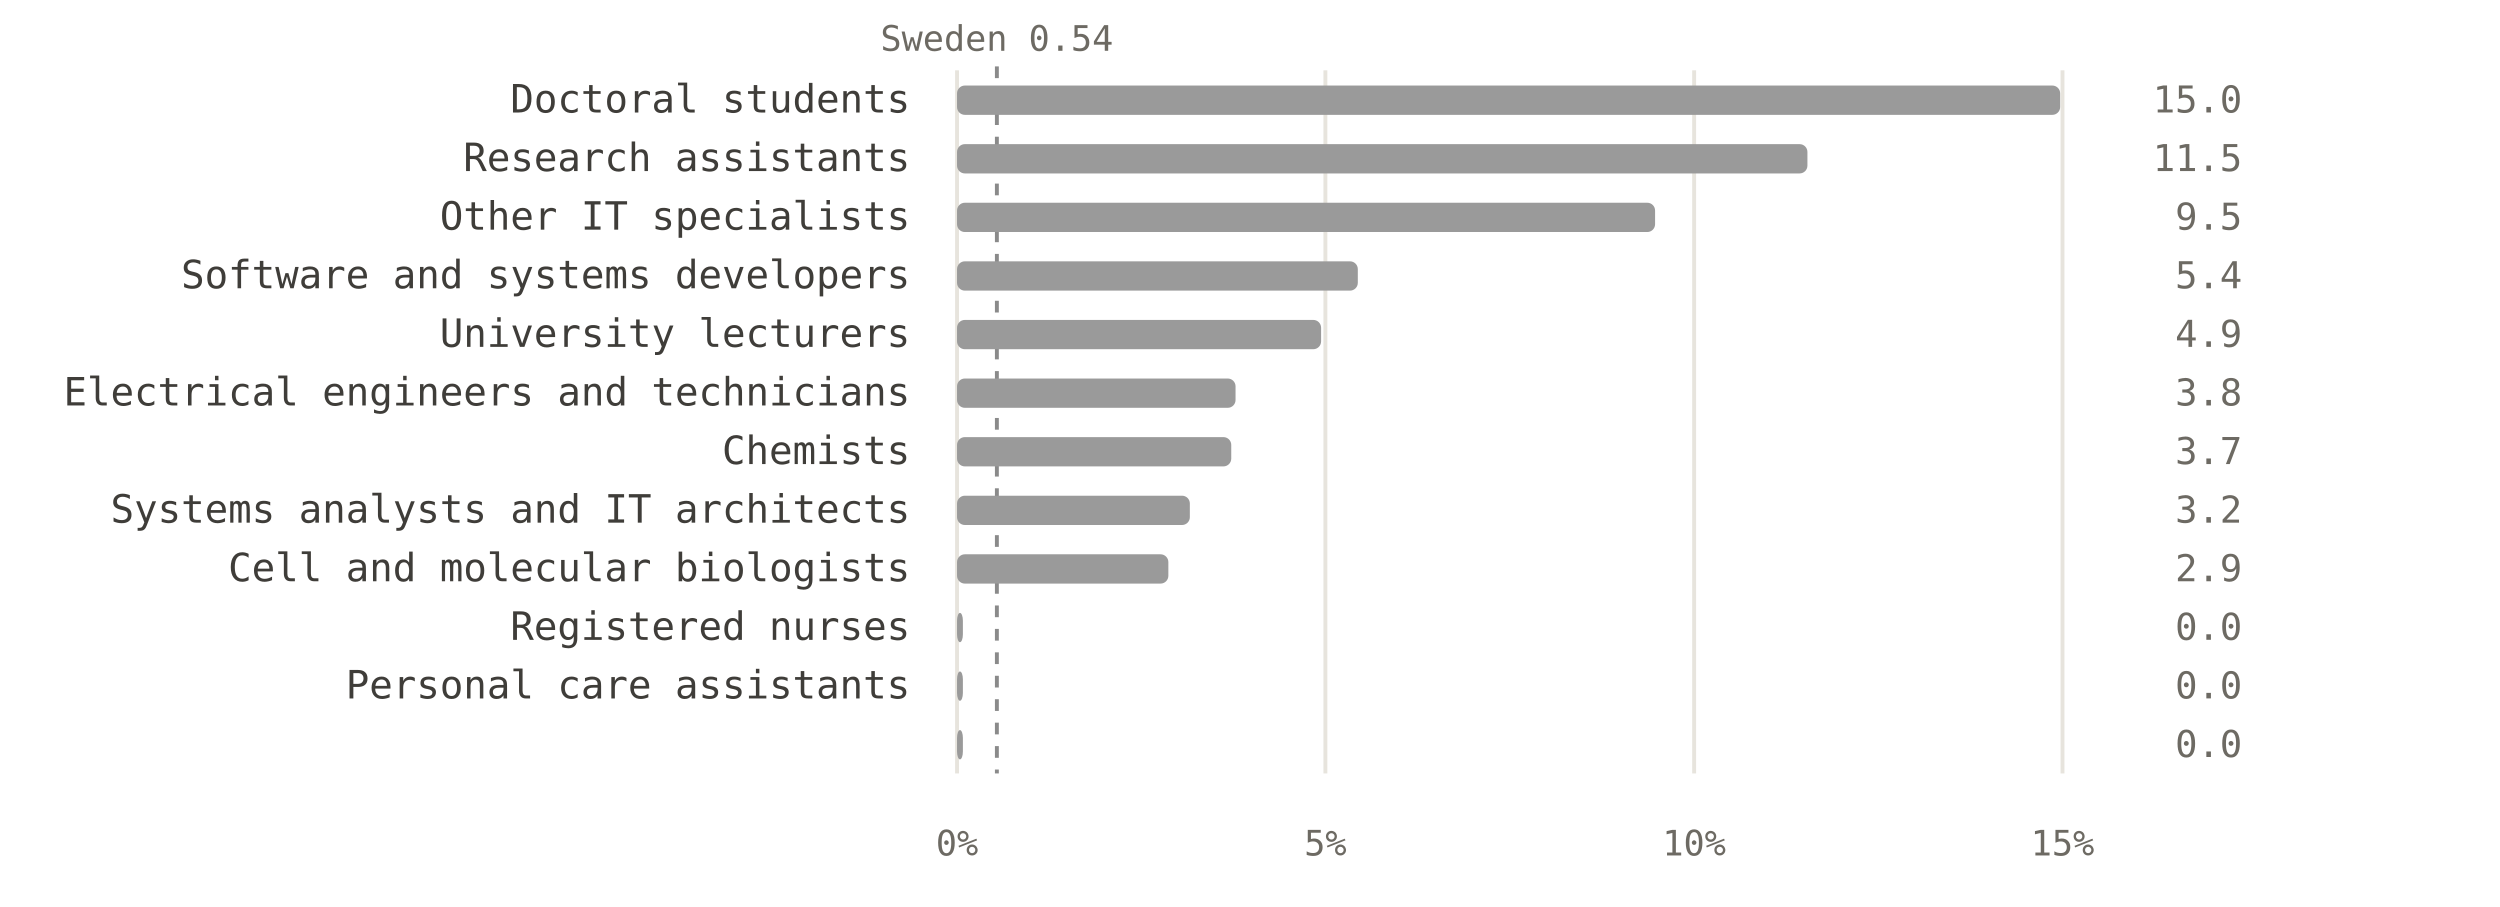
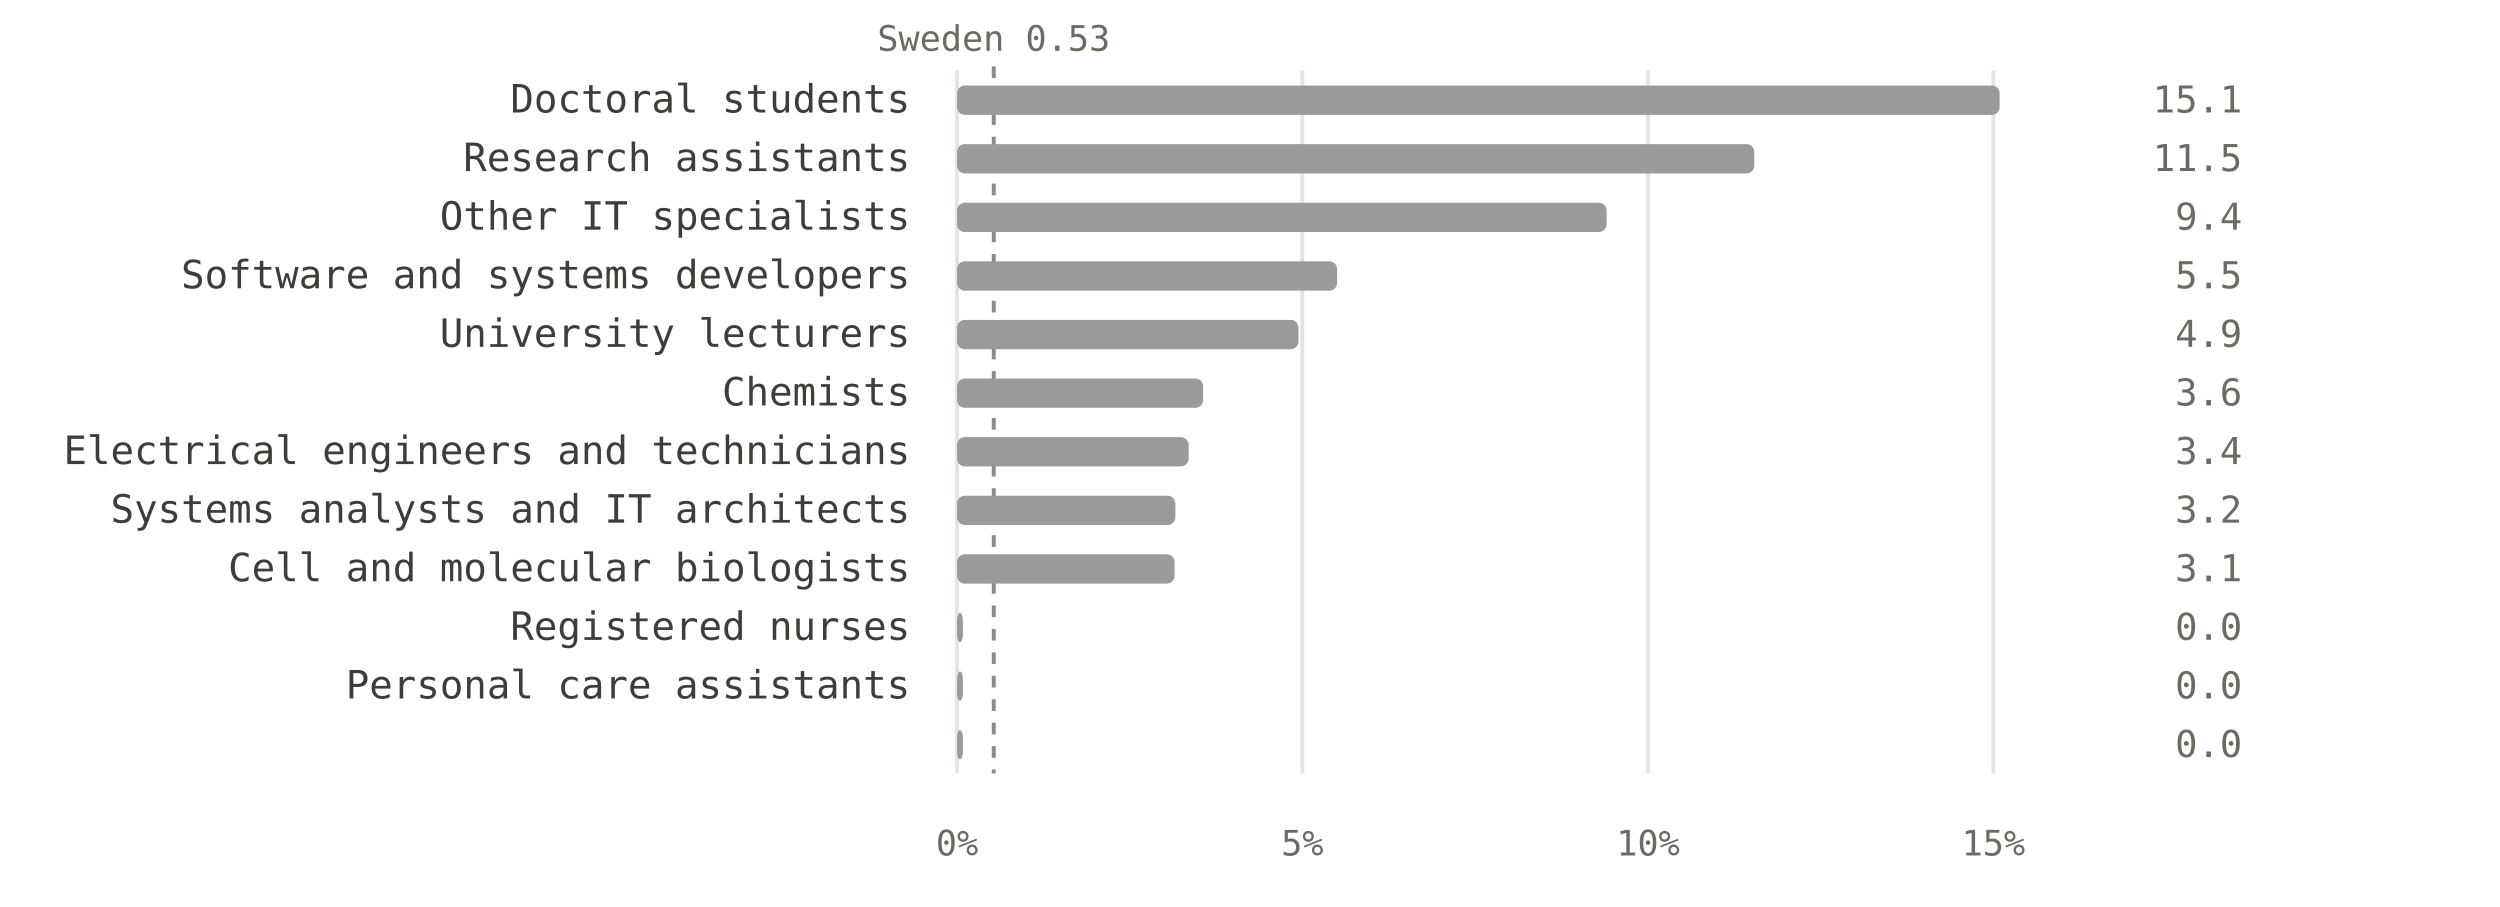
<svg xmlns="http://www.w3.org/2000/svg" class="rankchart barplot" viewBox="0 0 640 232" role="img" aria-label="Ranked bar chart, 12 countries, latest value with change since the previous wave">
  <style>:root{--c1:#0072b2;--c2:#d55e00;--c3:#009e73;--c4:#cc79a7;--ink:#161d2b}.rankchart{font-family:ui-monospace,Menlo,monospace}svg{background:#ffffff}.grid,.rowguide{stroke:#e7e4dd}.rowguide{opacity:.6}.meanline{stroke:#8a8a8a;stroke-dasharray:3 3}.meanlab,.tick{fill:#6d6a63;font-size:9px}.dname{fill:#3f3d39;font-size:10px}.dname.se{fill:#0072b2;font-weight:700}.dot{fill:#9a9a9a}.dot.se{fill:#0072b2}.bar{fill:#9a9a9a}.bar.se{fill:#0072b2}.dval{fill:#6d6a63;font-size:9.5px}.dval.se{fill:#0072b2;font-weight:700}.ddelta{fill:#6d6a63;font-size:8.5px}.trendarea{fill:#0072b2;opacity:.08}.trendline,.trenddash{fill:none;stroke:#0072b2;stroke-width:2}.trenddash{stroke-dasharray:4 3}.trenddot{fill:#0072b2}.trendval{fill:#0072b2;font-size:11px;font-weight:700}.trendcov{fill:#6d6a63;font-size:9px}.sqband{fill:#0072b2;opacity:.10}.sqlo{fill:none;stroke:#009e73;stroke-width:2}.sqhi{fill:none;stroke:#0072b2;stroke-width:2.6}.sqdot.lo{fill:#009e73}.sqdot.hi{fill:#0072b2}.sqval{font-size:11px;font-weight:700}.sqval.lo{fill:#009e73}.sqval.hi{fill:#0072b2}.dumb{display:block}.dbtrack{stroke:#d9d5cd;stroke-width:3}.dblo{fill:#009e73}.dbhi{fill:#0072b2}.figttl{fill:#161d2b;font-size:12px;font-weight:700}.figsrc{fill:#6d6a63;font-size:8.5px}</style>
  <line class="grid" x1="245.0" y1="18" x2="245.0" y2="198" />
  <text class="tick" x="245.0" y="219" text-anchor="middle">0%</text>
-   <line class="grid" x1="339.3" y1="18" x2="339.3" y2="198" />
-   <text class="tick" x="339.3" y="219" text-anchor="middle">5%</text>
-   <line class="grid" x1="433.7" y1="18" x2="433.7" y2="198" />
-   <text class="tick" x="433.7" y="219" text-anchor="middle">10%</text>
-   <line class="grid" x1="528.0" y1="18" x2="528.0" y2="198" />
-   <text class="tick" x="528.0" y="219" text-anchor="middle">15%</text>
-   <line class="meanline" x1="255.2" y1="17" x2="255.2" y2="198" />
-   <text class="meanlab" x="255.2" y="13" text-anchor="middle">Sweden 0.54</text>
+   <line class="grid" x1="333.4" y1="18" x2="333.4" y2="198" />
+   <text class="tick" x="333.4" y="219" text-anchor="middle">5%</text>
+   <line class="grid" x1="421.9" y1="18" x2="421.9" y2="198" />
+   <text class="tick" x="421.9" y="219" text-anchor="middle">10%</text>
+   <line class="grid" x1="510.3" y1="18" x2="510.3" y2="198" />
+   <text class="tick" x="510.3" y="219" text-anchor="middle">15%</text>
+   <line class="meanline" x1="254.4" y1="17" x2="254.4" y2="198" />
+   <text class="meanlab" x="254.4" y="13" text-anchor="middle">Sweden 0.53</text>
  <text class="dname" x="233" y="28.8" text-anchor="end">Doctoral students</text>
-   <rect class="bar" x="245" y="21.9" width="282.4" height="7.5" rx="2" />
-   <text class="dval" x="574" y="28.8" text-anchor="end">15.0</text>
+   <rect class="bar" x="245" y="21.9" width="266.9" height="7.5" rx="2" />
+   <text class="dval" x="574" y="28.8" text-anchor="end">15.1</text>
  <text class="dname" x="233" y="43.8" text-anchor="end">Research assistants</text>
-   <rect class="bar" x="245" y="36.9" width="217.7" height="7.5" rx="2" />
+   <rect class="bar" x="245" y="36.9" width="204.1" height="7.5" rx="2" />
  <text class="dval" x="574" y="43.8" text-anchor="end">11.5</text>
  <text class="dname" x="233" y="58.8" text-anchor="end">Other IT specialists</text>
-   <rect class="bar" x="245" y="51.9" width="178.7" height="7.5" rx="2" />
-   <text class="dval" x="574" y="58.8" text-anchor="end">9.5</text>
+   <rect class="bar" x="245" y="51.9" width="166.3" height="7.5" rx="2" />
+   <text class="dval" x="574" y="58.8" text-anchor="end">9.4</text>
  <text class="dname" x="233" y="73.8" text-anchor="end">Software and systems developers</text>
-   <rect class="bar" x="245" y="66.9" width="102.6" height="7.5" rx="2" />
-   <text class="dval" x="574" y="73.8" text-anchor="end">5.4</text>
+   <rect class="bar" x="245" y="66.9" width="97.3" height="7.5" rx="2" />
+   <text class="dval" x="574" y="73.8" text-anchor="end">5.5</text>
  <text class="dname" x="233" y="88.8" text-anchor="end">University lecturers</text>
-   <rect class="bar" x="245" y="81.9" width="93.2" height="7.5" rx="2" />
+   <rect class="bar" x="245" y="81.9" width="87.4" height="7.5" rx="2" />
  <text class="dval" x="574" y="88.8" text-anchor="end">4.9</text>
-   <text class="dname" x="233" y="103.8" text-anchor="end">Electrical engineers and technicians</text>
-   <rect class="bar" x="245" y="96.9" width="71.3" height="7.5" rx="2" />
-   <text class="dval" x="574" y="103.8" text-anchor="end">3.8</text>
-   <text class="dname" x="233" y="118.8" text-anchor="end">Chemists</text>
-   <rect class="bar" x="245" y="111.9" width="70.2" height="7.5" rx="2" />
-   <text class="dval" x="574" y="118.8" text-anchor="end">3.7</text>
+   <text class="dname" x="233" y="103.8" text-anchor="end">Chemists</text>
+   <rect class="bar" x="245" y="96.9" width="63.0" height="7.5" rx="2" />
+   <text class="dval" x="574" y="103.8" text-anchor="end">3.6</text>
+   <text class="dname" x="233" y="118.8" text-anchor="end">Electrical engineers and technicians</text>
+   <rect class="bar" x="245" y="111.9" width="59.3" height="7.5" rx="2" />
+   <text class="dval" x="574" y="118.8" text-anchor="end">3.4</text>
  <text class="dname" x="233" y="133.8" text-anchor="end">Systems analysts and IT architects</text>
-   <rect class="bar" x="245" y="126.9" width="59.6" height="7.5" rx="2" />
+   <rect class="bar" x="245" y="126.9" width="55.9" height="7.5" rx="2" />
  <text class="dval" x="574" y="133.8" text-anchor="end">3.2</text>
  <text class="dname" x="233" y="148.8" text-anchor="end">Cell and molecular biologists</text>
-   <rect class="bar" x="245" y="141.9" width="54.1" height="7.5" rx="2" />
-   <text class="dval" x="574" y="148.8" text-anchor="end">2.9</text>
+   <rect class="bar" x="245" y="141.9" width="55.7" height="7.5" rx="2" />
+   <text class="dval" x="574" y="148.8" text-anchor="end">3.1</text>
  <text class="dname" x="233" y="163.8" text-anchor="end">Registered nurses</text>
  <rect class="bar" x="245" y="156.9" width="1.5" height="7.5" rx="2" />
  <text class="dval" x="574" y="163.8" text-anchor="end">0.0</text>
  <text class="dname" x="233" y="178.8" text-anchor="end">Personal care assistants</text>
  <rect class="bar" x="245" y="171.9" width="1.5" height="7.5" rx="2" />
  <text class="dval" x="574" y="178.8" text-anchor="end">0.0</text>
  <text class="dname" x="233" y="193.8" text-anchor="end" />
  <rect class="bar" x="245" y="186.9" width="1.5" height="7.5" rx="2" />
  <text class="dval" x="574" y="193.8" text-anchor="end">0.0</text>
</svg>
